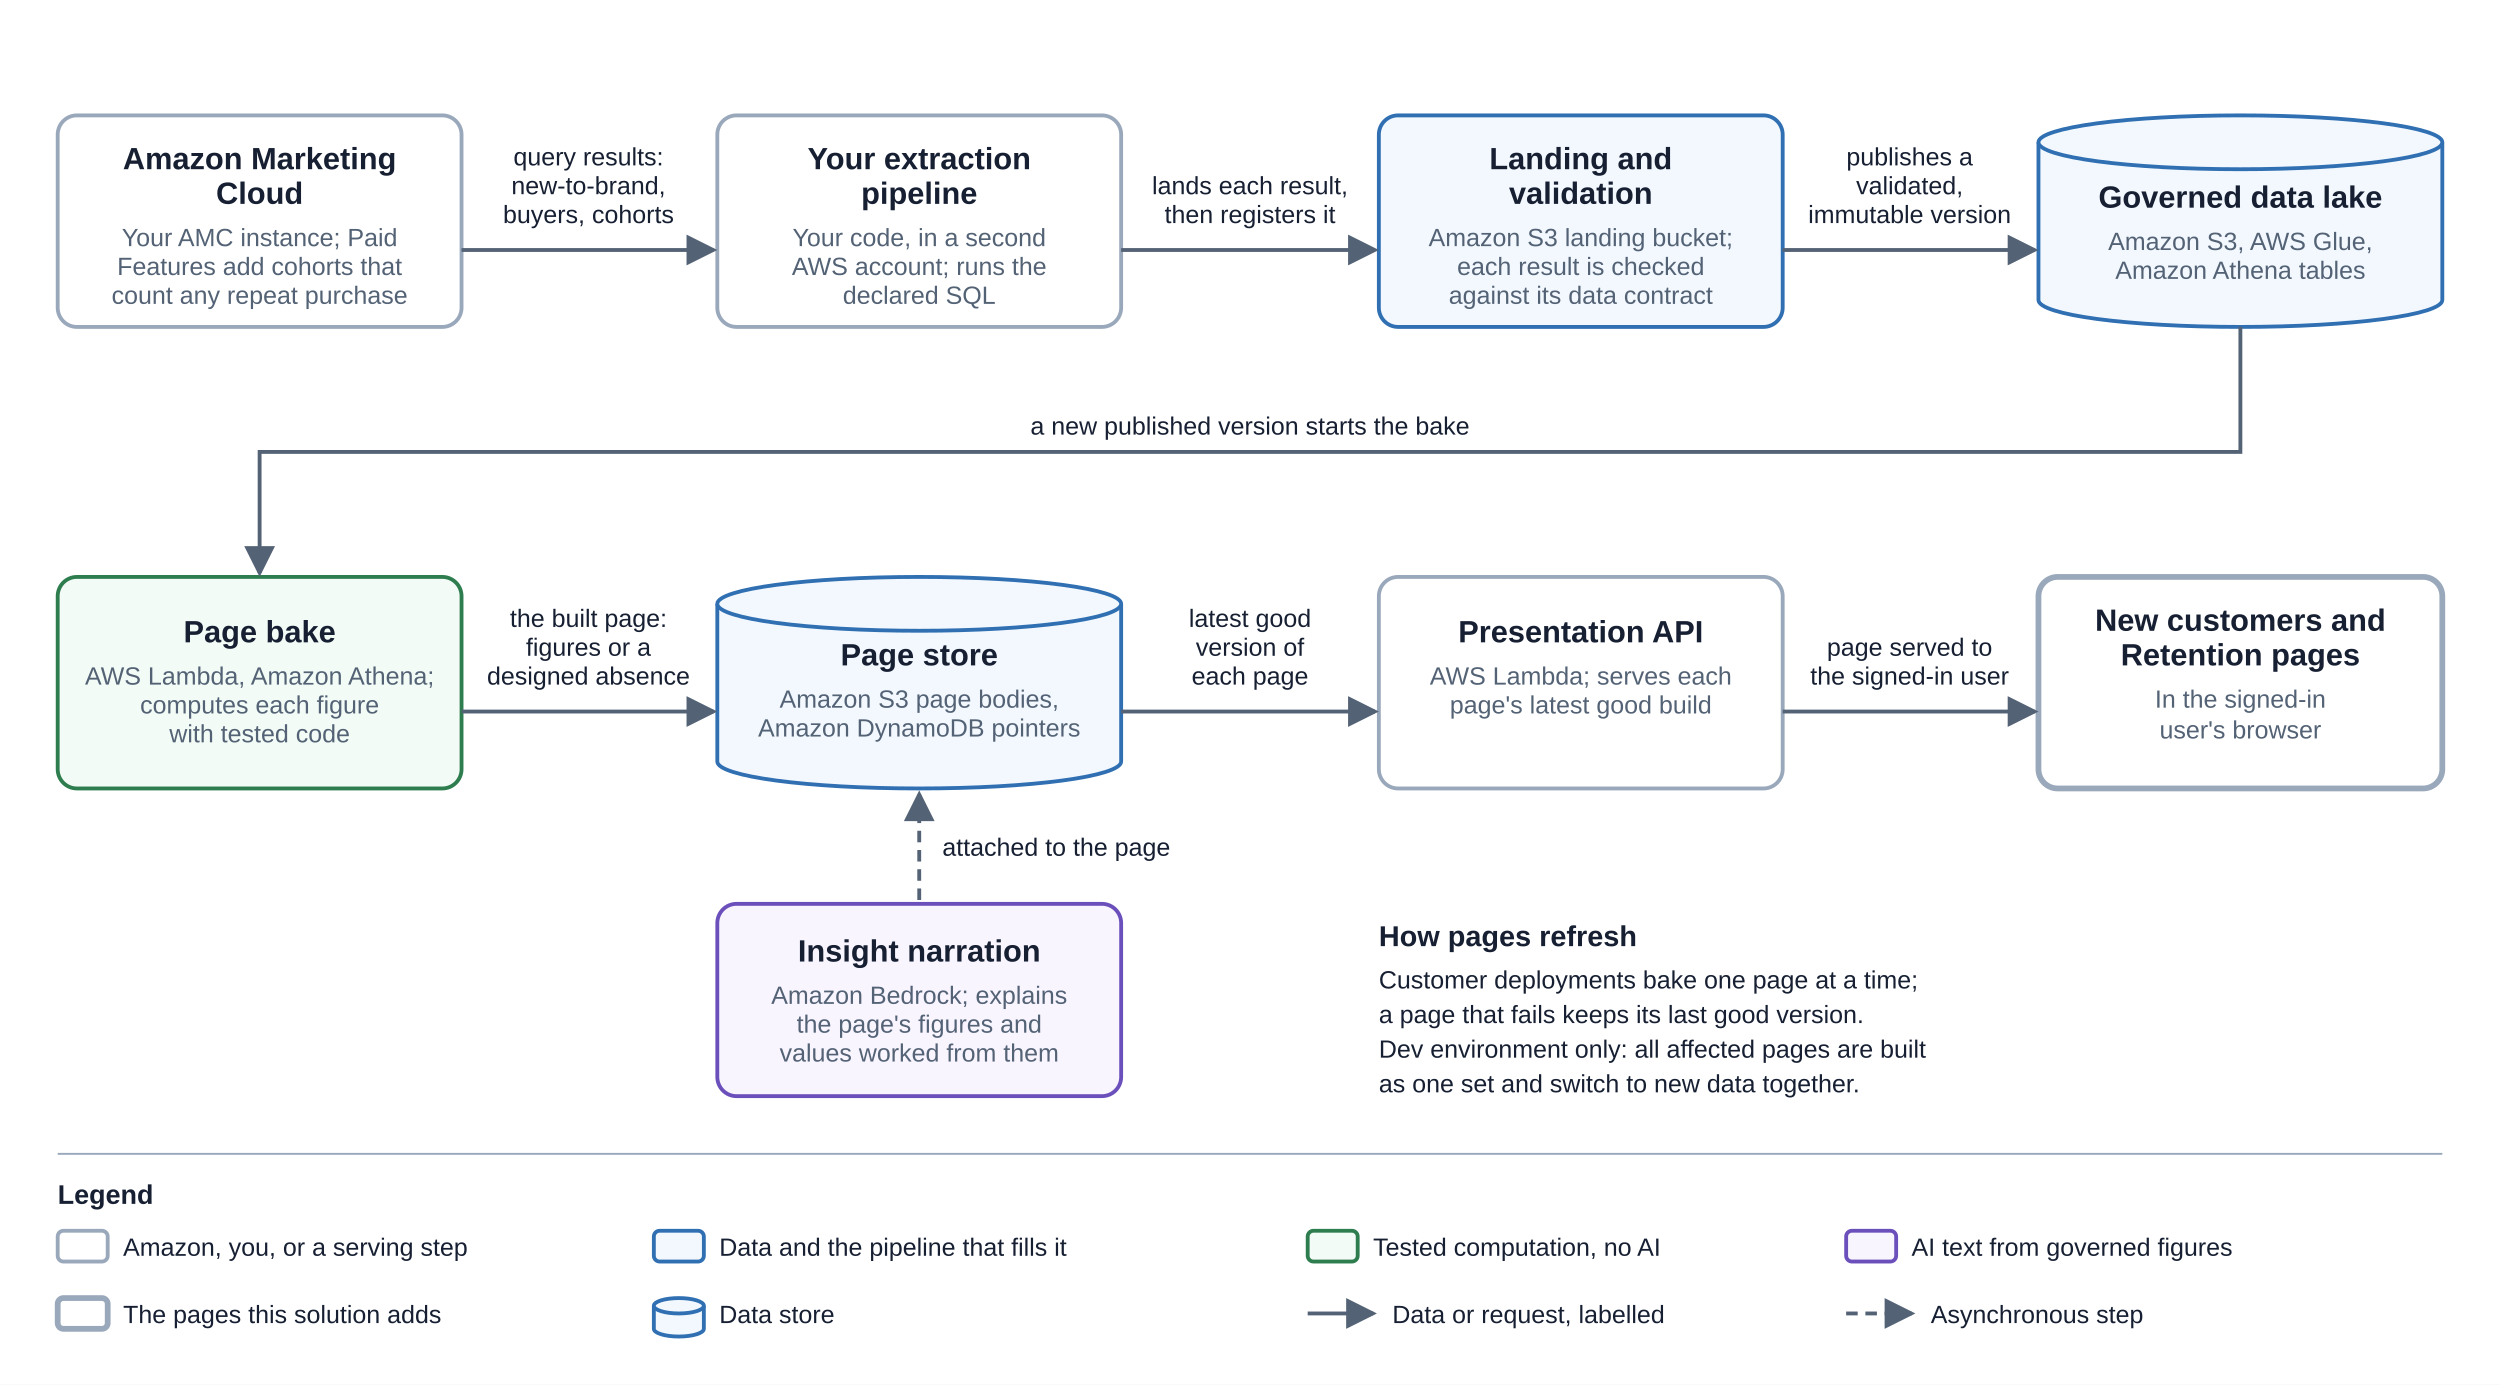
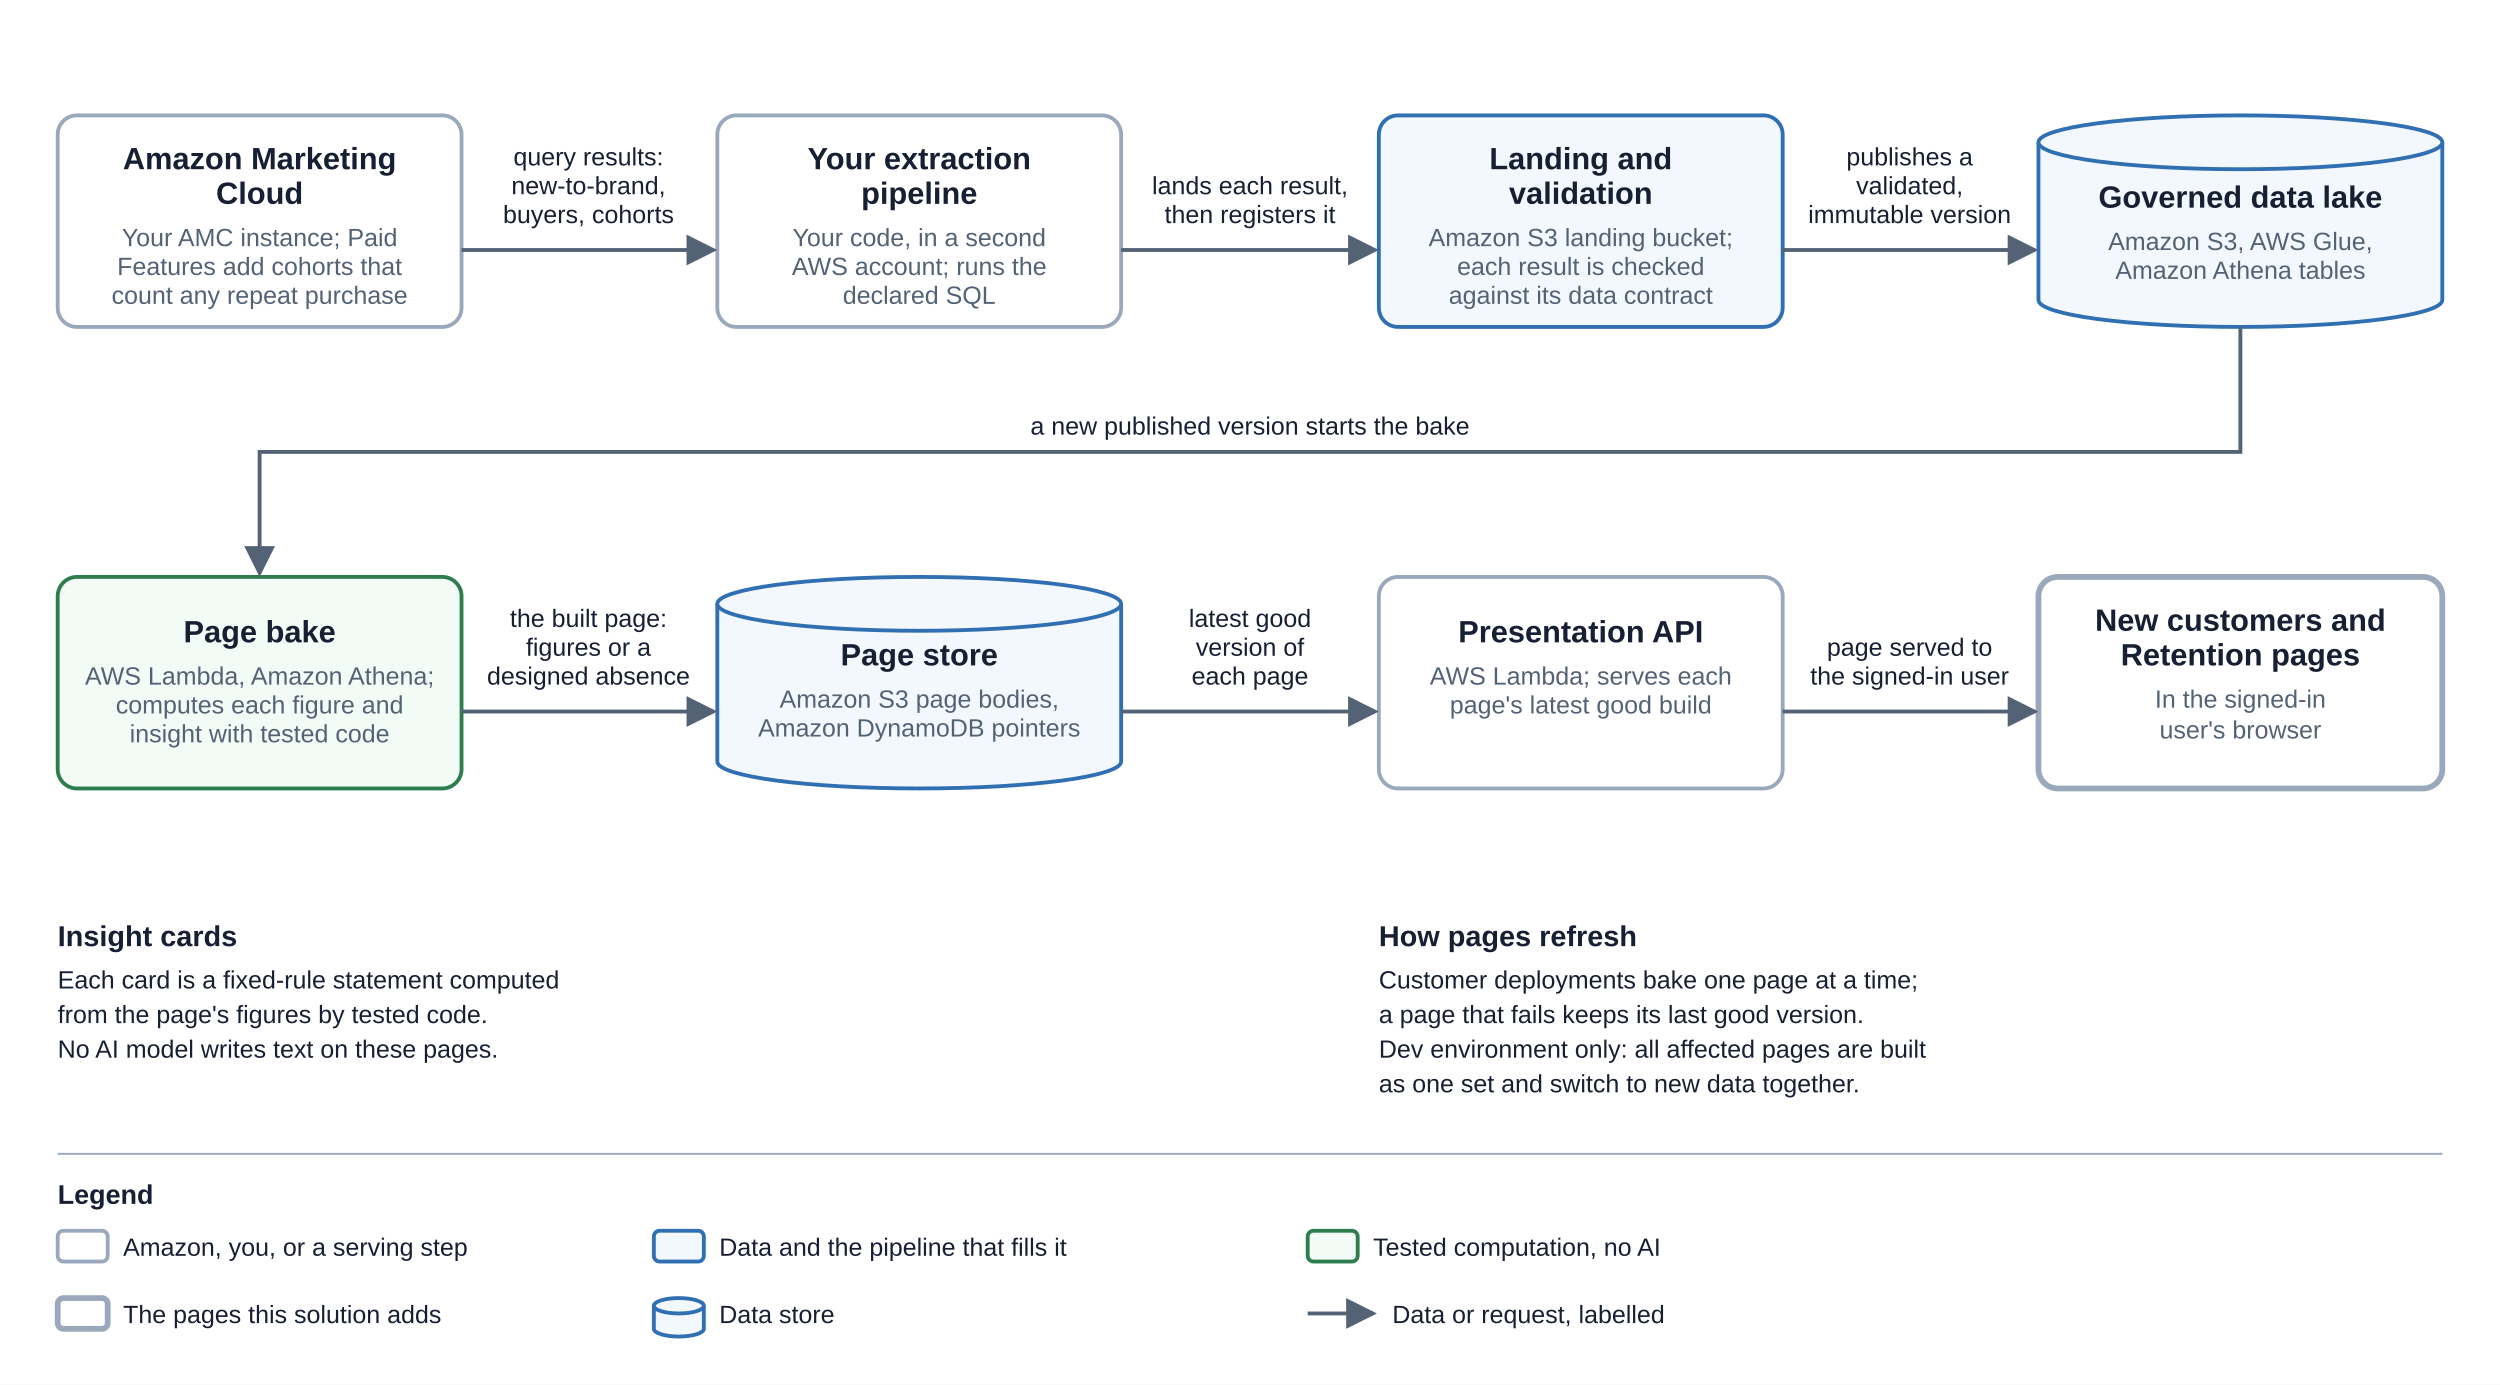
<svg xmlns="http://www.w3.org/2000/svg" viewBox="0 0 1300 720" role="img" focusable="false" aria-labelledby="ncr-title ncr-desc">
  <defs>
    <marker id="ncr-arrow" markerWidth="8" markerHeight="8" refX="7" refY="4" orient="auto">
      <path d="M0 0 L8 4 L0 8 Z" fill="#536275" />
    </marker>
  </defs>
  <rect x="0" y="0" width="1300" height="720" fill="#ffffff" />
  <g stroke-width="2">
    <rect x="30" y="60" width="210" height="110" rx="10" fill="#ffffff" stroke="#9aa8bb" />
    <rect x="373" y="60" width="210" height="110" rx="10" fill="#ffffff" stroke="#9aa8bb" />
    <rect x="717" y="60" width="210" height="110" rx="10" fill="#f2f8fe" stroke="#2f6fb2" />
    <path d="M1060 74 V156 A105 14 0 0 0 1270 156 V74" fill="#f2f8fe" stroke="#2f6fb2" />
    <ellipse cx="1165" cy="74" rx="105" ry="14" fill="#f2f8fe" stroke="#2f6fb2" />
    <rect x="30" y="300" width="210" height="110" rx="10" fill="#f3fbf6" stroke="#2e7d4f" />
    <path d="M373 314 V396 A105 14 0 0 0 583 396 V314" fill="#f2f8fe" stroke="#2f6fb2" />
    <ellipse cx="478" cy="314" rx="105" ry="14" fill="#f2f8fe" stroke="#2f6fb2" />
    <rect x="717" y="300" width="210" height="110" rx="10" fill="#ffffff" stroke="#9aa8bb" />
    <rect x="1060" y="300" width="210" height="110" rx="10" fill="#ffffff" stroke="#9aa8bb" stroke-width="3" />
-     <rect x="373" y="470" width="210" height="100" rx="10" fill="#f8f5ff" stroke="#6b4fbb" />
  </g>
  <g fill="none" stroke="#536275" stroke-width="2" marker-end="url(#ncr-arrow)">
    <line x1="240" y1="130" x2="371" y2="130" />
    <line x1="583" y1="130" x2="715" y2="130" />
    <line x1="927" y1="130" x2="1058" y2="130" />
    <path d="M1165 170 V235 H135 V298" />
    <line x1="240" y1="370" x2="371" y2="370" />
    <line x1="583" y1="370" x2="715" y2="370" />
    <line x1="927" y1="370" x2="1058" y2="370" />
-   </g>
-   <g fill="none" stroke="#536275" stroke-width="2" stroke-dasharray="6 4" marker-end="url(#ncr-arrow)">
-     <line x1="478" y1="468" x2="478" y2="413" />
  </g>
  <g font-family="Arial, sans-serif" fill="#172033" text-anchor="middle">
    <g font-size="16" font-weight="bold">
      <text x="135" y="88">Amazon Marketing</text>
      <text x="135" y="106">Cloud</text>
      <text x="478" y="88">Your extraction</text>
      <text x="478" y="106">pipeline</text>
      <text x="822" y="88">Landing and</text>
      <text x="822" y="106">validation</text>
      <text x="1165" y="108">Governed data lake</text>
      <text x="135" y="334">Page bake</text>
      <text x="478" y="346">Page store</text>
      <text x="822" y="334">Presentation API</text>
      <text x="1165" y="328">New customers and</text>
      <text x="1165" y="346">Retention pages</text>
-       <text x="478" y="500">Insight narration</text>
    </g>
    <g font-size="13" fill="#536275">
      <text x="135" y="128">Your AMC instance; Paid</text>
      <text x="135" y="143">Features add cohorts that</text>
      <text x="135" y="158">count any repeat purchase</text>
      <text x="478" y="128">Your code, in a second</text>
      <text x="478" y="143">AWS account; runs the</text>
      <text x="478" y="158">declared SQL</text>
      <text x="822" y="128">Amazon S3 landing bucket;</text>
      <text x="822" y="143">each result is checked</text>
      <text x="822" y="158">against its data contract</text>
      <text x="1165" y="130">Amazon S3, AWS Glue,</text>
      <text x="1165" y="145">Amazon Athena tables</text>
      <text x="135" y="356">AWS Lambda, Amazon Athena;</text>
-       <text x="135" y="371">computes each figure</text>
-       <text x="135" y="386">with tested code</text>
+       <text x="135" y="371">computes each figure and</text>
+       <text x="135" y="386">insight with tested code</text>
      <text x="478" y="368">Amazon S3 page bodies,</text>
      <text x="478" y="383">Amazon DynamoDB pointers</text>
      <text x="822" y="356">AWS Lambda; serves each</text>
      <text x="822" y="371">page's latest good build</text>
      <text x="1165" y="368">In the signed-in</text>
      <text x="1165" y="384">user's browser</text>
-       <text x="478" y="522">Amazon Bedrock; explains</text>
-       <text x="478" y="537">the page's figures and</text>
-       <text x="478" y="552">values worked from them</text>
    </g>
    <g font-size="13">
      <text x="306" y="86">query results:</text>
      <text x="306" y="101">new-to-brand,</text>
      <text x="306" y="116">buyers, cohorts</text>
      <text x="650" y="101">lands each result,</text>
      <text x="650" y="116">then registers it</text>
      <text x="993" y="86">publishes a</text>
      <text x="993" y="101">validated,</text>
      <text x="993" y="116">immutable version</text>
      <text x="650" y="226">a new published version starts the bake</text>
      <text x="306" y="326">the built page:</text>
      <text x="306" y="341">figures or a</text>
      <text x="306" y="356">designed absence</text>
      <text x="650" y="326">latest good</text>
      <text x="650" y="341">version of</text>
      <text x="650" y="356">each page</text>
      <text x="993" y="341">page served to</text>
      <text x="993" y="356">the signed-in user</text>
-       <text x="490" y="445" text-anchor="start">attached to the page</text>
    </g>
    <g font-size="13" text-anchor="start">
+       <text x="30" y="492" font-size="15" font-weight="bold">Insight cards</text>
+       <text x="30" y="514">Each card is a fixed-rule statement computed</text>
+       <text x="30" y="532">from the page's figures by tested code.</text>
+       <text x="30" y="550">No AI model writes text on these pages.</text>
      <text x="717" y="492" font-size="15" font-weight="bold">How pages refresh</text>
      <text x="717" y="514">Customer deployments bake one page at a time;</text>
      <text x="717" y="532">a page that fails keeps its last good version.</text>
      <text x="717" y="550">Dev environment only: all affected pages are built</text>
      <text x="717" y="568">as one set and switch to new data together.</text>
    </g>
  </g>
  <g font-family="Arial, sans-serif" font-size="13" fill="#172033">
    <line x1="30" y1="600" x2="1270" y2="600" stroke="#9aa8bb" stroke-width="1" />
    <text x="30" y="626" font-size="14" font-weight="bold">Legend</text>
    <rect x="30" y="640" width="26" height="16" rx="3" fill="#ffffff" stroke="#9aa8bb" stroke-width="2" />
    <text x="64" y="653">Amazon, you, or a serving step</text>
    <rect x="340" y="640" width="26" height="16" rx="3" fill="#f2f8fe" stroke="#2f6fb2" stroke-width="2" />
    <text x="374" y="653">Data and the pipeline that fills it</text>
    <rect x="680" y="640" width="26" height="16" rx="3" fill="#f3fbf6" stroke="#2e7d4f" stroke-width="2" />
    <text x="714" y="653">Tested computation, no AI</text>
-     <rect x="960" y="640" width="26" height="16" rx="3" fill="#f8f5ff" stroke="#6b4fbb" stroke-width="2" />
-     <text x="994" y="653">AI text from governed figures</text>
    <rect x="30" y="675" width="26" height="16" rx="3" fill="#ffffff" stroke="#9aa8bb" stroke-width="3" />
    <text x="64" y="688">The pages this solution adds</text>
    <path d="M340 679 V691 A13 4 0 0 0 366 691 V679" fill="#f2f8fe" stroke="#2f6fb2" stroke-width="2" />
    <ellipse cx="353" cy="679" rx="13" ry="4" fill="#f2f8fe" stroke="#2f6fb2" stroke-width="2" />
    <text x="374" y="688">Data store</text>
    <line x1="680" y1="683" x2="714" y2="683" stroke="#536275" stroke-width="2" marker-end="url(#ncr-arrow)" />
    <text x="724" y="688">Data or request, labelled</text>
-     <line x1="960" y1="683" x2="994" y2="683" stroke="#536275" stroke-width="2" stroke-dasharray="6 4" marker-end="url(#ncr-arrow)" />
-     <text x="1004" y="688">Asynchronous step</text>
  </g>
</svg>
